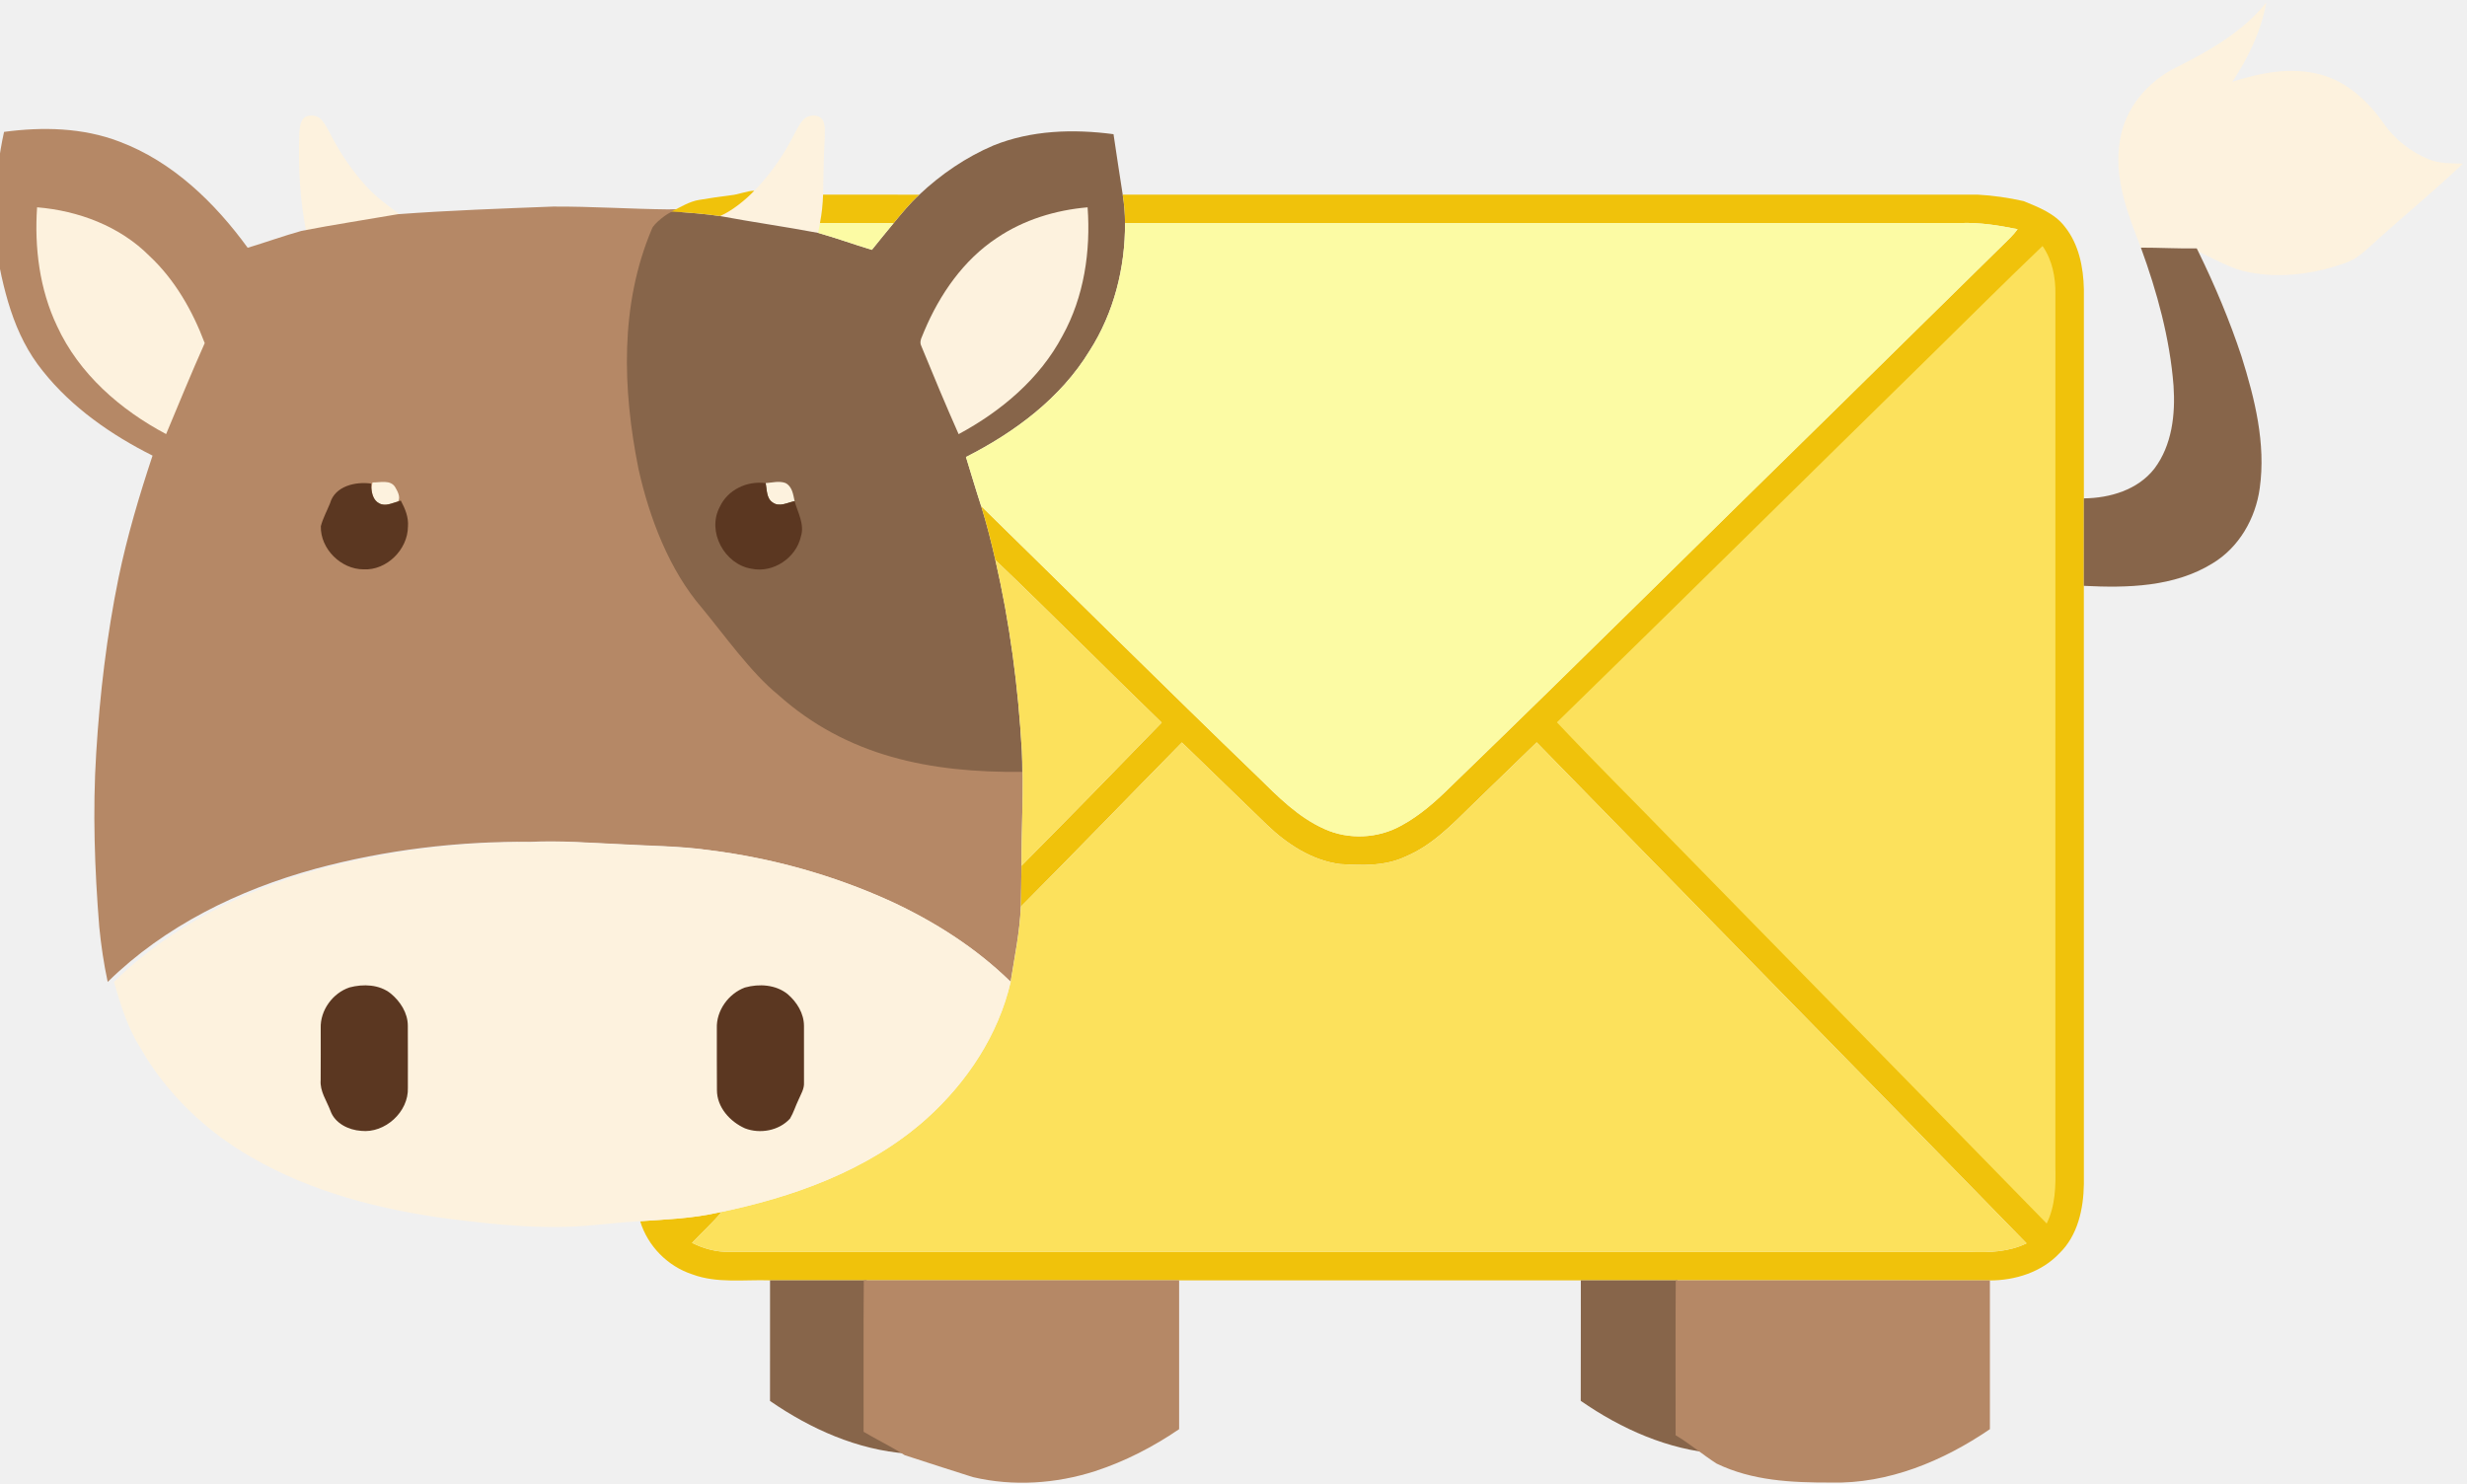
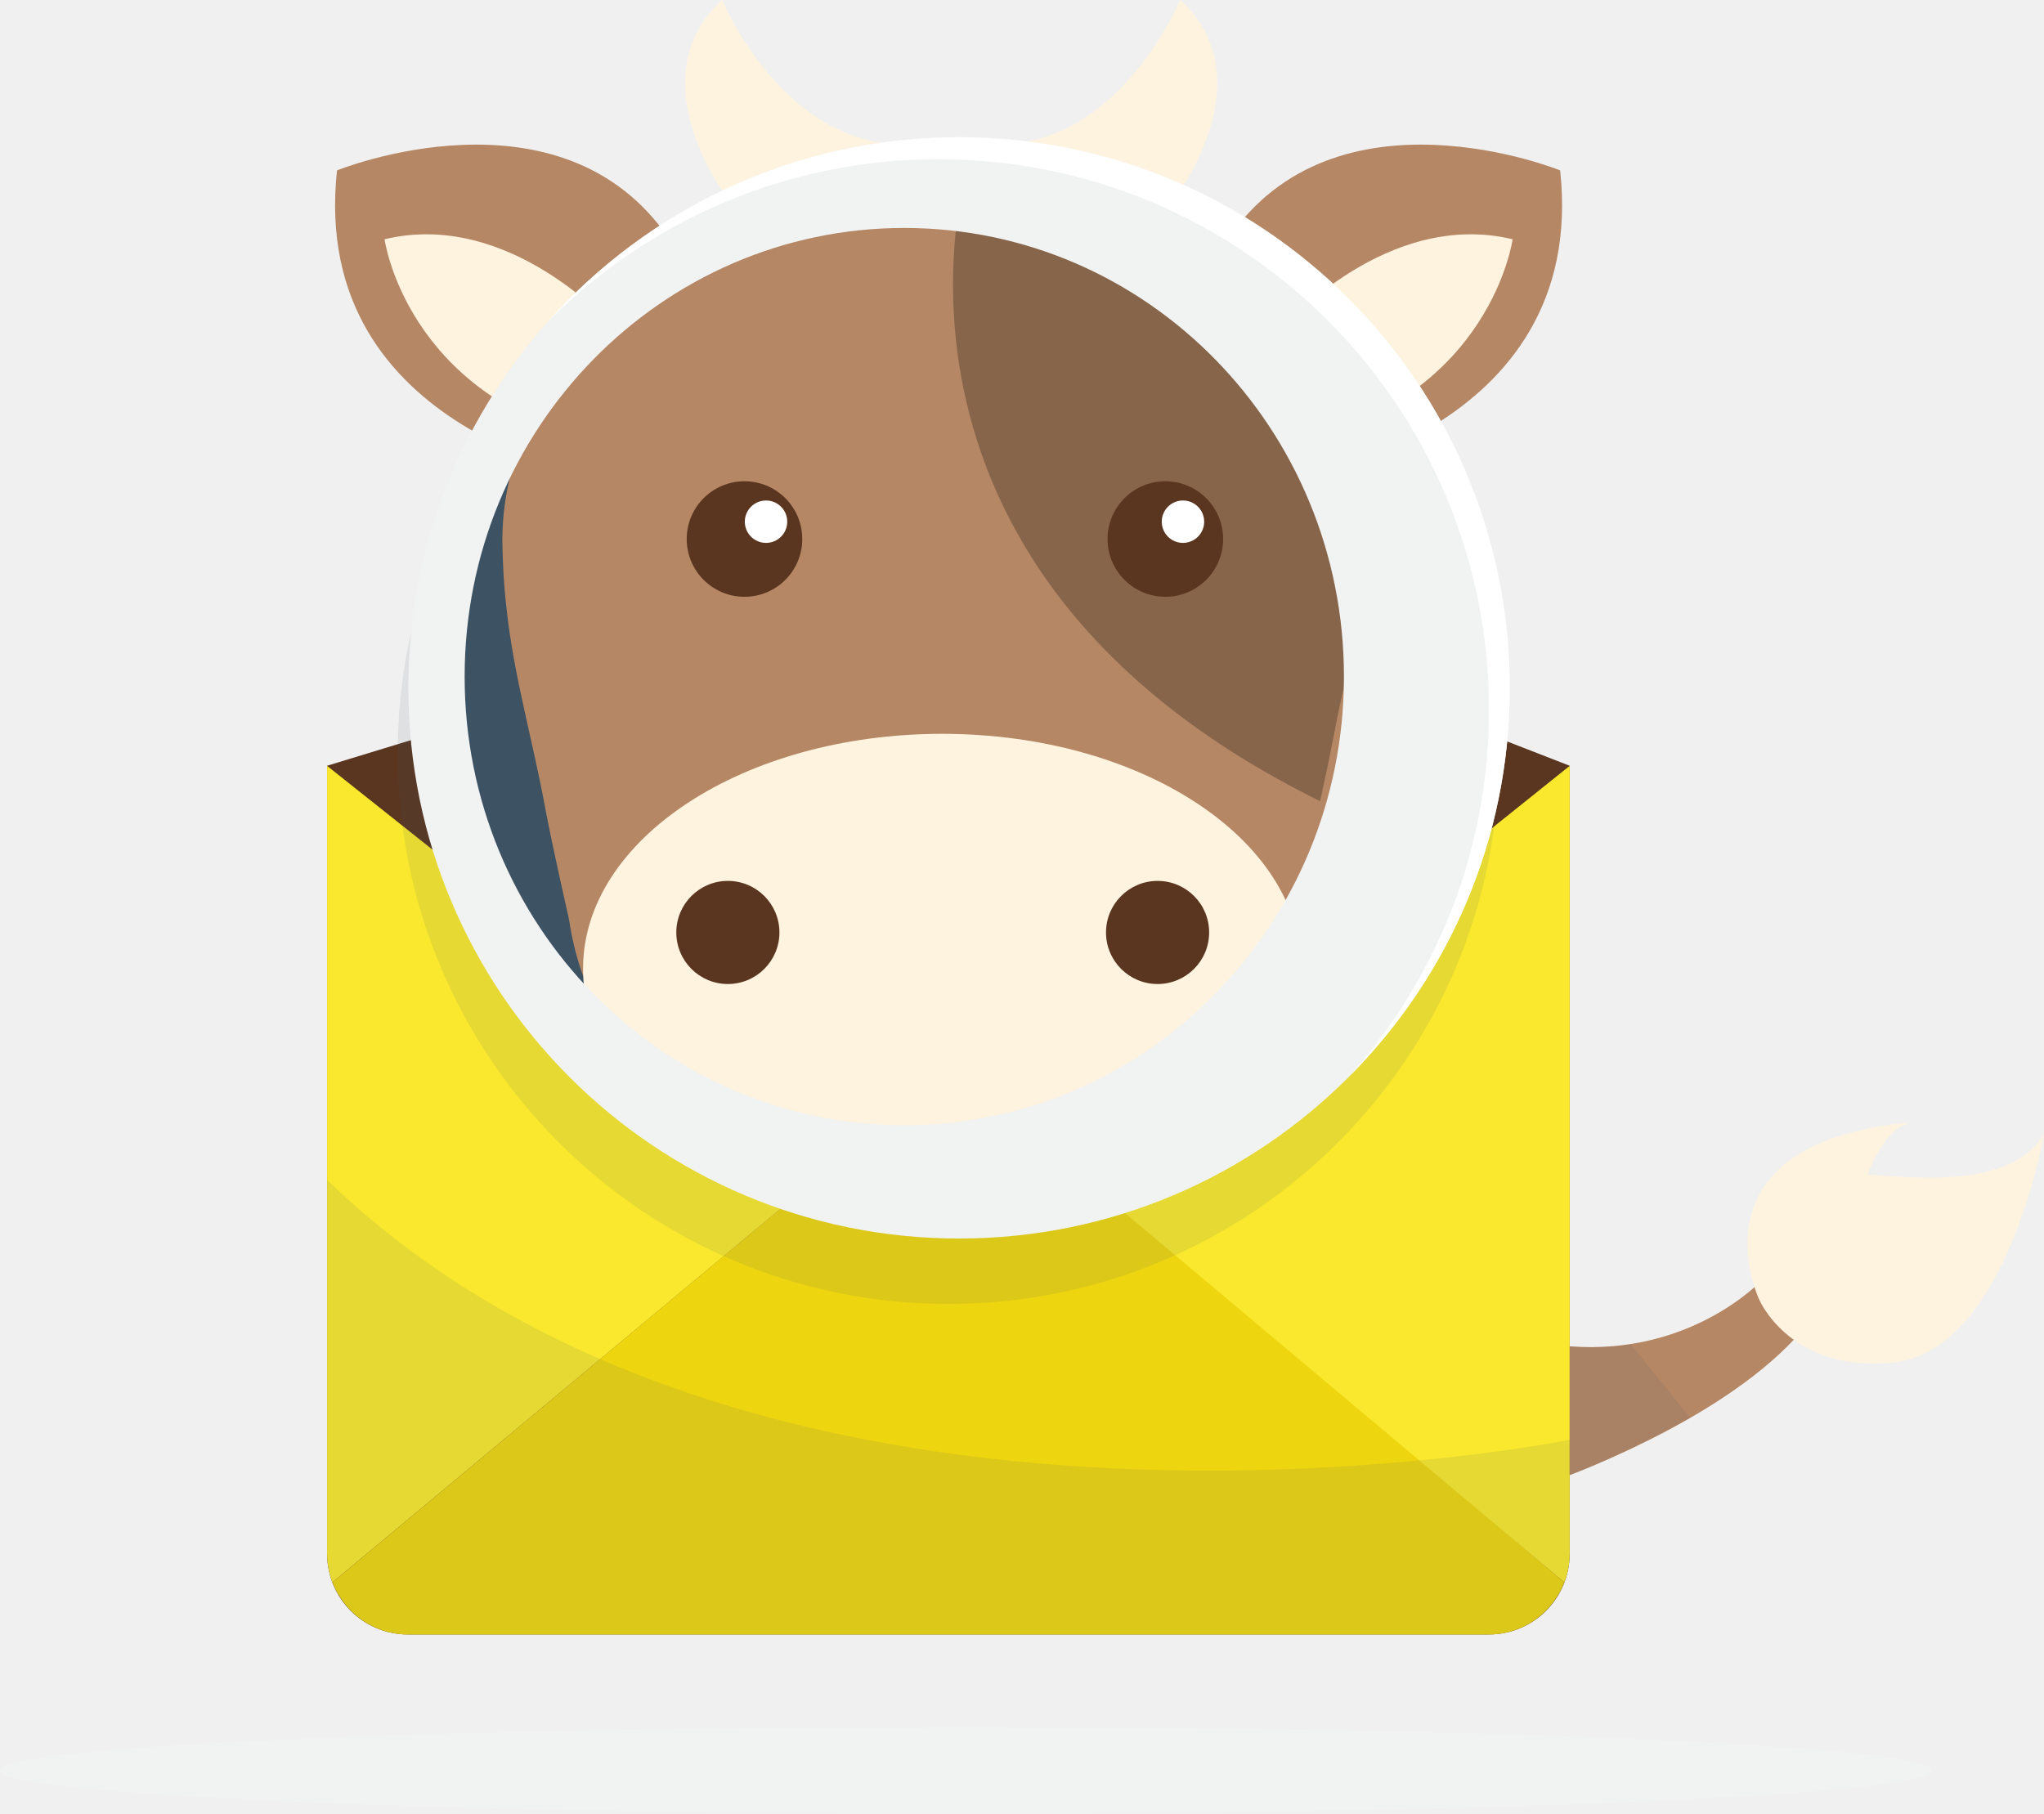
- <svg xmlns="http://www.w3.org/2000/svg" id="svg2" height="600pt" width="998pt" version="1.1" viewBox="0 0 998 600">
-   <defs id="defs38" />
-   <g fill="#fdf2de" id="g5">
-     <path id="path6" d="m880.31 27.3c13.45-6.71 26.91-14.39 36.5-26.26-2.13 11.57-7.24 22.33-13.77 32.05 11.47-3.7 23.92-6.11 35.8-2.91 10.68 2.9 19.18 10.79 25.39 19.67 4.5 6.57 11.05 11.61 18.39 14.63 4.34 1.76 9.11 1.54 13.7 1.75-12.15 11.59-25.23 22.17-37.6 33.53-2.83 2.64-5.9 5.15-9.58 6.48-12.48 4.58-26.18 6.49-39.31 3.94-7.35-1.39-13.77-5.34-20.5-8.35-0.17-0.34-0.51-1.02-0.67-1.35-7.53 0.15-15.05-0.31-22.58-0.29-5.35-13.79-11.17-28.43-8.45-43.52 1.96-12.87 11.21-23.69 22.68-29.37z" />
-     <path id="path8" d="m123.37 47.36c2.21-1.16 5.29-0.7 6.87 1.32 1.58 1.9 2.65 4.15 3.82 6.32 3.73 7.27 8.44 14.02 13.87 20.11 4.29 4.85 9.66 8.52 14.79 12.41-12.9 2.25-25.87 4.21-38.73 6.72-2.72-13.23-3.38-26.78-2.92-40.25 0.22-2.3 0.26-5.11 2.3-6.63z" />
-     <path id="path10" d="m325.76 47.74c2.18-1.52 6.07-1.48 7.29 1.25 0.92 2.35 0.56 4.94 0.56 7.41-0.44 7.44-0.47 14.9-0.64 22.35-0.13 3.86-0.52 7.71-1.26 11.49-0.25 1.33-0.52 2.65-0.77 3.98-13.18-2.49-26.47-4.34-39.66-6.81 4.38-2.34 8.4-5.28 12.11-8.57 1.094-1.086 2.195-2.049 3.23-3.17 5.84-6.37 10.75-13.59 14.66-21.3 1.29-2.32 2.39-4.89 4.48-6.63z" />
+ <svg xmlns="http://www.w3.org/2000/svg" version="1.1" id="Layer_1" x="0px" y="0px" width="446.226" height="396.025" viewBox="0 0 446.226 396.025" enable-background="new 0 0 1600 1200" xml:space="preserve">
+   <defs id="defs142" />
+   <g id="g3" transform="translate(-576.887,-401.988)">
+     <g id="g5">
+       <g id="g7">
+         <g id="email">
+           <path d="m 890.306,557.81 29.26,11.373 0,172.027 c 0,9.753 -7.895,17.649 -17.638,17.649 l -235.998,0 c -9.743,0 -17.638,-7.896 -17.638,-17.649 l 0,-172.026 29.259,-8.937" id="path10" style="fill:#5a3620" />
+           <path d="M 758.871,656.221 649.49,747.45 c 2.507,6.648 8.901,11.409 16.44,11.409 l 235.998,0 c 7.536,0 13.933,-4.761 16.444,-11.409 l -107.402,-91.229 -52.099,0 z" id="path12" style="fill:#fee70f;fill-opacity:0.895" />
+           <g id="g14">
+             <path d="m 810.391,656.686 107.981,90.764 c -0.331,0.881 -0.744,1.726 -1.205,2.536 l 0.028,0.035 c 1.501,-2.596 2.371,-5.594 2.371,-8.81 l 0,-172.004 -109.175,87.479 z" id="path16" style="fill:#f9e82d;fill-opacity:1" />
+             <path d="m 649.49,747.45 108.864,-90.764 -110.061,-87.479 0,172.003 c 0,3.216 0.876,6.214 2.367,8.81 l 0.039,-0.035 c -0.466,-0.809 -0.877,-1.654 -1.209,-2.535 z" id="path18" style="fill:#f9e82d;fill-opacity:1" />
+           </g>
+         </g>
+         <path d="m 961.81,681.214 c 0,0 -15.232,16.783 -42.244,14.73 l 0,28.14 c 13.328,-5.185 47.061,-20.036 56.854,-40.809 l -14.61,-2.061 z" id="path20" style="fill:#b58765" />
+         <path d="m 984.594,658.413 c 3.59,-9.156 7.701,-11 9.346,-11.346 -49.276,4.542 -32.99,38.693 -32.99,38.693 0,0 6.229,14.728 26.532,13.892 27.063,0.461 35.631,-50.166 35.631,-50.166 -6.654,11.655 -26.404,9.876 -38.519,8.927 z" id="path22" style="fill:#fef3df" />
+         <ellipse cx="787.751" cy="788.545" rx="210.864" ry="9.468" id="ellipse24" style="fill:#f1f2f2" />
+         <path d="m 783.931,446.247 c -66.396,0 -120.223,53.827 -120.223,120.223 0,66.396 53.827,120.221 120.223,120.221 66.397,0 120.222,-53.825 120.222,-120.221 0,-66.395 -53.825,-120.223 -120.222,-120.223 z m -11.96,215.702 c -53.009,0 -95.982,-43.855 -95.982,-97.953 0,-54.098 42.973,-97.952 95.982,-97.952 53.007,0 95.98,43.855 95.98,97.952 -10e-4,54.098 -42.973,97.953 -95.98,97.953 z" id="path26" style="opacity:0.1;fill:#3d5263" />
+         <g id="g28">
+           <g id="g30">
+             <polyline points="691.144,492.5 673.257,540.276 686.55,605.582 712.496,631.852      " id="polyline32" style="fill:#3d5263" />
+             <g id="g34">
+               <g id="g36">
+                 <polyline points="658.248,450.81 673.501,487.076 693.836,496.903 724.04,458.731        " id="polyline38" style="fill:#fef3df" />
+                 <g id="g40">
+                   <path d="m 710.634,473.205 c 0,0 -22.482,-25.556 -49.793,-18.975 0,0 4.667,34.118 46.349,44.019 l 2.61,8.533 c 0,0 -65.612,-9.689 -59.339,-67.593 0,0 49.008,-19.884 72.598,15.106" id="path42" style="fill:#b58765" />
+                   <polyline points="909.697,450.81 894.447,487.076 874.114,496.903 843.907,458.731         " id="polyline44" style="fill:#fef3df" />
+                   <path d="m 857.314,473.205 c 0,0 22.48,-25.556 49.79,-18.975 0,0 -4.664,34.118 -46.347,44.019 l -2.613,8.533 c 0,0 65.611,-9.689 59.339,-67.593 0,0 -49.006,-19.884 -72.6,15.106" id="path46" style="fill:#b58765" />
+                 </g>
+               </g>
+               <path d="m 726.619,647.067 55.945,0 16.404,-204.814 c -55.814,0 -112.417,30.017 -112.417,77.852 0,1.454 0.085,2.787 0.121,4.175 0.127,3.934 0.448,7.585 0.856,11.135 1.689,14.816 5.451,27.177 8.461,43.383 1.452,7.831 5.002,23.374 5.002,23.374 0.056,0.408 0.165,0.804 0.224,1.211 2.535,16.546 11.832,32.027 25.404,43.684 z" id="path48" style="fill:#b58765" />
+               <path d="m 781.992,433.489 0,213.577 55.944,0 c 13.572,-11.657 22.867,-27.138 25.406,-43.684 0.058,-0.407 0.163,-0.803 0.221,-1.211 0,0 3.549,-15.543 5.002,-23.374 3.011,-16.206 6.774,-28.567 8.464,-43.381 0.405,-3.552 0.724,-7.203 0.846,-11.137 0.042,-1.388 0.126,-2.721 0.126,-4.175 0,-47.834 -40.191,-86.615 -96.009,-86.615 z" id="path50" style="fill:#b58765" />
+               <g id="g52">
+                 <g id="g54">
+                   <path d="m 860.944,613.502 c 0,28.321 -35.091,51.289 -78.383,51.289 -43.299,0 -78.388,-22.968 -78.388,-51.289 0,-28.325 35.089,-51.289 78.388,-51.289 43.292,0 78.383,22.964 78.383,51.289 z" id="path56" style="fill:#fef3df" />
+                 </g>
+               </g>
+               <g id="g58">
+                 <g id="g60">
+                   <g id="g62">
+                     <path d="m 747.044,605.582 c 0,6.215 -5.04,11.256 -11.261,11.256 -6.21,0 -11.253,-5.041 -11.253,-11.256 0,-6.223 5.043,-11.257 11.253,-11.257 6.22,0 11.261,5.034 11.261,11.257 z" id="path64" style="fill:#5a3620" />
+                   </g>
+                 </g>
+                 <g id="g66">
+                   <g id="g68">
+                     <path d="m 840.856,605.582 c 0,6.215 -5.037,11.256 -11.257,11.256 -6.218,0 -11.259,-5.041 -11.259,-11.256 0,-6.223 5.041,-11.257 11.259,-11.257 6.22,0 11.257,5.034 11.257,11.257 z" id="path70" style="fill:#5a3620" />
+                   </g>
+                 </g>
+               </g>
+               <g id="g72">
+                 <path d="m 875.228,525.835 c 0.354,-3.113 0.634,-6.311 0.743,-9.754 0.035,-1.218 0.109,-2.384 0.109,-3.661 0,-40.785 -33.369,-74.043 -80.237,-75.775 l -7.335,0.005 c -0.003,0 -0.003,0 -0.006,0 -0.007,0.018 -28.632,88.422 76.583,140.268 0.946,-4.317 2.078,-9.585 2.73,-13.088 2.64,-14.196 5.934,-25.021 7.413,-37.995 z" id="path74" style="fill:#87654a" />
+               </g>
+               <g id="g76">
+                 <g id="g78">
+                   <g id="g80">
+                     <g id="g82">
+                       <path d="m 843.907,519.681 c 0,6.964 -5.65,12.611 -12.618,12.611 -6.963,0 -12.614,-5.646 -12.614,-12.611 0,-6.97 5.651,-12.614 12.614,-12.614 6.968,0 12.618,5.644 12.618,12.614 z" id="path84" style="fill:#5a3620" />
+                     </g>
+                   </g>
+                 </g>
+                 <g id="g86">
+                   <g id="g88">
+                     <g id="g90">
+                       <path d="m 752.028,519.681 c 0,6.964 -5.649,12.611 -12.612,12.611 -6.969,0 -12.612,-5.646 -12.612,-12.611 0,-6.97 5.642,-12.614 12.612,-12.614 6.964,0 12.612,5.644 12.612,12.614 z" id="path92" style="fill:#5a3620" />
+                     </g>
+                   </g>
+                 </g>
+                 <g id="g94">
+                   <g id="g96">
+                     <path d="m 748.75,515.894 c 0,2.558 -2.071,4.629 -4.63,4.629 -2.558,0 -4.633,-2.072 -4.633,-4.629 0,-2.552 2.076,-4.626 4.633,-4.626 2.559,0 4.63,2.073 4.63,4.626 z" id="path98" style="fill:#ffffff" />
+                   </g>
+                 </g>
+                 <g id="g100">
+                   <g id="g102">
+                     <path d="m 839.771,515.894 c 0,2.558 -2.073,4.629 -4.629,4.629 -2.558,0 -4.631,-2.072 -4.631,-4.629 0,-2.552 2.072,-4.626 4.631,-4.626 2.555,0 4.629,2.073 4.629,4.626 z" id="path104" style="fill:#ffffff" />
+                   </g>
+                 </g>
+               </g>
+             </g>
+             <path d="m 734.557,443.625 c 0,0 -18.236,-25.199 0,-41.637 0,0 13.125,32.012 40.242,31.502" id="path106" style="fill:#fef3df" />
+             <path d="m 834.496,443.625 c 0,0 18.236,-25.199 0,-41.637 0,0 -13.126,32.012 -40.242,31.502" id="path108" style="fill:#fef3df" />
+             <path d="m 786.264,431.965 c -66.396,0 -120.223,53.827 -120.223,120.223 0,66.396 53.827,120.221 120.223,120.221 66.397,0 120.222,-53.825 120.222,-120.221 10e-4,-66.395 -53.825,-120.223 -120.222,-120.223 z m -11.96,215.702 c -53.009,0 -95.982,-43.855 -95.982,-97.953 0,-54.098 42.973,-97.952 95.982,-97.952 53.007,0 95.979,43.855 95.979,97.952 0,54.098 -42.972,97.953 -95.979,97.953 z" id="path110" style="fill:#f1f2f2" />
+           </g>
+           <g id="g112">
+             <path d="m 781.737,436.751 c 66.396,0 120.221,53.827 120.221,120.223 0,30.718 -11.526,58.74 -30.482,79.991 21.636,-21.74 35.01,-51.708 35.01,-84.803 0,-66.395 -53.825,-120.222 -120.222,-120.222 -35.678,0 -67.721,15.549 -89.739,40.233 21.772,-21.879 51.91,-35.422 85.212,-35.422 z" id="path114" style="fill:#ffffff" />
+           </g>
+         </g>
+         <path d="m 919.566,695.944 c 0,0 7.562,0.712 13.317,-0.502 l 13.013,16.12 c 0,0 -17.639,9.525 -26.33,12.523 l 0,-28.141 z" id="path116" style="opacity:0.1;fill:#3d5263" />
+       </g>
+       <path d="m 648.292,659.614 0,81.645 c 0,9.72 7.88,17.6 17.6,17.6 l 236.073,0 c 9.72,0 17.6,-7.88 17.6,-17.6 l 0,-24.902 c 10e-4,0 -175.814,35.524 -271.273,-56.743 z" id="path124" style="opacity:0.1;fill:#3d5263" />
+     </g>
+     <g id="g126" />
  </g>
-   <path id="path12" fill="#b58866" d="m1.646 53.36c15.547-2.086 31.819-1.745 46.621 3.921 21.518 8.062 38.646 24.688 51.927 42.959 7.29-2.186 14.459-4.793 21.79-6.839 12.949-2.517 26.009-4.482 38.998-6.739 20.884-1.554 41.828-2.266 62.752-3.088 15.627-0.08 31.235 0.993 46.862 1.143 8.876-0.562 3.547 2.482 3.547 2.482-2.175 0.582-5.067 1.253-7.263 1.91-13.11 30.765-15.265 65.591-8.69 98.181 4.41 19.724 11.862 39.409 25.284 54.862 8.78 10.589 16.191 22.492 27.026 31.226 27.982 24.999 65.46 39.088 103.05 38.667-0.04-2.818-0.07-5.636-0.171-8.443 0.876 15.493-0.211 31.016-0.141 46.529-0.04 5.535-0.191 11.061-0.272 16.596-0.413 10.268-2.537 20.366-4.138 30.494-14.087-13.768-30.963-24.458-48.816-32.7-23.351-10.579-48.363-17.528-73.828-20.667-12.063-1.675-24.277-1.655-36.42-2.387-11.731-0.521-23.461-1.474-35.202-0.872-29.291-0.291-58.633 3.249-86.918 10.89-31.033 8.493-60.989 23.094-84.078 45.776-1.581-7.35-2.678-14.811-3.413-22.282-1.873-23.375-2.699-46.869-1.238-70.284 1.46-23.846 4.279-47.642 9.072-71.056 3.474-16.716 8.347-33.111 13.724-49.306-16.751-8.41-32.539-19.38-44.29-34.09-12.164-14.95-16.142-33.19-19.611-52.879l0.113-15.886c0.665-9.526 1.635-18.82 3.719-28.125z" />
-   <path id="path14" fill="#87654a" d="m401.92 58.84c15.34-6.19 32.33-6.7 48.54-4.55 1.22 8.16 2.44 16.32 3.72 24.47 0.61 3.81 0.92 7.66 0.94 11.52 0.08 18.06-4.52 36.3-14.3 51.58-11.67 19.2-30.28 33.02-50.05 43.04 2.05 6.62 3.99 13.27 6.15 19.86 2.23 7.18 4.08 14.47 5.74 21.8 5.83 25.39 9.27 51.3 10.72 77.3 0.1 2.8 0.13 5.61 0.17 8.42-37.33 0.42-71.054-6.321-98.844-31.251-10.76-8.71-21.934-24.394-30.654-34.954-13.33-15.41-21.366-36.629-25.746-56.299-6.53-32.5-7.568-66.594 5.452-97.274 0.73-2 6.171-6.332 8.331-6.912 6.41 0.4 12.83 0.9 19.19 1.82 13.19 2.47 26.48 4.32 39.66 6.81 7.33 2.05 14.48 4.68 21.77 6.86 2.9-3.63 5.85-7.23 8.81-10.81 3.27-3.99 6.56-7.99 10.36-11.49 8.79-8.29 18.91-15.2 30.04-19.94z" />
-   <g fill="#f0c20b" id="g12">
-     <path id="path16" d="m282.83 80.88c4.33-0.73 8.68-1.37 13.04-1.91 2.5-0.19 6.759-1.844 9.269-1.814-3.26 3.487-9.03 8.223-13.86 10.254-6.36-0.92-12.78-1.42-19.19-1.82l-0.51-0.01c3.67-1.71 7.17-4.04 11.25-4.7z" />
-     <path id="path18" d="m332.97 78.75c12.97 0.01 25.94-0.04 38.91 0.03-3.8 3.5-7.09 7.5-10.36 11.49-9.94-0.03-19.87 0.01-29.81-0.03 0.74-3.78 1.13-7.63 1.26-11.49z" />
-     <path id="path20" d="m454.18 78.76c115.29-0.03 230.59-0.01 345.88-0.01 6.26 0.34 12.52 1.25 18.63 2.63 6.01 2.48 12.52 4.97 16.6 10.32 5.68 7.08 7.54 16.42 7.72 25.3-0.01 28.21-0.02 56.42 0 84.63-0.02 11.8-0.01 23.6-0.01 35.39 0 80.68-0.01 161.35 0.01 242.02-0.14 10.02-2.46 20.84-9.93 28.05-7.17 7.6-17.84 10.94-28.08 10.95-42.14-0.09-84.28-0.02-126.42-0.04h-39.07-162.51-126.41-39.08c-10.48-0.36-21.34 1.32-31.41-2.41-9.99-3.25-18.08-11.46-21.13-21.52 10.41-0.71 20.89-1.1 31.12-3.38l1.8-0.3c-3.71 4.39-7.98 8.26-11.93 12.44 4.66 2.34 9.78 3.74 15.02 3.66 167.35-0.02 334.7-0.03 502.05 0 7.73 0.31 15.7 0 22.79-3.47-65.93-67.68-132.2-135.04-198.17-202.67-8.67 8.44-17.36 16.86-26.07 25.27-8.15 7.97-16.28 16.48-27.01 20.95-8.23 3.92-17.58 3.56-26.43 3.02-11.45-1.47-21.55-8.13-29.71-15.98-11.46-11.05-22.87-22.15-34.3-33.22-21.76 22.1-43.28 44.44-65.16 66.42 0.08-5.52 0.23-11.03 0.27-16.55 19.02-19.18 37.91-38.51 56.71-57.91-22.55-21.81-44.61-44.12-67.29-65.79-1.66-7.33-3.51-14.62-5.74-21.8 37.3 36.48 74.29 73.29 111.87 109.5 8.11 7.99 16.34 16.34 26.88 21.07 9.87 4.53 21.88 3.94 31.33-1.39 7.54-4.09 14-9.87 20.06-15.87 52.53-50.77 104.32-102.3 156.55-153.39 22.15-21.89 44.43-43.65 66.61-65.51 2.09-2.05 4.27-4.05 5.98-6.44-7.64-1.57-15.4-2.79-23.22-2.5-112.62 0.08-225.24-0.02-337.86 0.05-0.02-3.86-0.33-7.71-0.94-11.52z" />
-   </g>
-   <path id="path22" d="m15 83.87c16.7 1.37 33.46 7.63 45.42 19.65 10.32 9.64 17.46 22.18 22.4 35.3-5.44 12.17-10.47 24.51-15.62 36.8-18.53-9.82-35.24-24.38-44.12-43.7-7.09-14.88-9.18-31.72-8.08-48.05z" fill="#fdf2de" />
-   <path id="path24" d="m403.31 96.24c10.83-7.32 23.71-11.25 36.67-12.36 1.29 17.77-1.43 36.22-10.14 51.94-9.21 17.46-24.88 30.59-42.04 39.83-5.22-11.78-10.19-23.67-15.07-35.59-1.1-2.08 0.52-4.17 1.17-6.12 6.25-14.83 15.83-28.72 29.41-37.7z" fill="#fdf2de" />
-   <path id="path26" d="m331.71 90.24c9.94 0.04 19.87 0 29.81 0.03-2.96 3.58-5.91 7.18-8.81 10.81-7.29-2.18-14.44-4.81-21.77-6.86 0.25-1.33 0.52-2.65 0.77-3.98z" fill="#fcfba4" />
-   <path id="path28" d="m455.12 90.28c112.62-0.07 225.24 0.03 337.86-0.05 7.82-0.29 15.58 0.93 23.22 2.5-1.71 2.39-3.89 4.39-5.98 6.44-22.18 21.86-44.46 43.62-66.61 65.51-52.23 51.09-104.02 102.62-156.55 153.39-6.06 6-12.52 11.78-20.06 15.87-9.45 5.33-21.46 5.92-31.33 1.39-10.54-4.73-18.77-13.08-26.88-21.07-37.58-36.21-74.57-73.02-111.87-109.5-2.16-6.59-4.1-13.24-6.15-19.86 19.77-10.02 38.38-23.84 50.05-43.04 9.78-15.28 14.38-33.52 14.3-51.58z" fill="#fcfba4" />
-   <path id="path30" d="m779.9 144.94c15.45-15.15 30.74-30.47 46.39-45.41 3.95 5.67 5.3 12.66 5.2 19.48-0.03 117.65-0.02 235.3-0.01 352.96 0.18 7.79 0.03 15.9-3.52 23.04-50.02-51.28-100.21-102.4-150.28-153.63-15.89-16.44-32.18-32.49-47.85-49.14 50.2-48.92 99.99-98.25 150.07-147.3z" fill="#fce15c" />
-   <path id="path32" d="m866.08 100.19c7.53-0.02 15.05 0.44 22.58 0.29 0.16 0.33 0.5 1.01 0.67 1.35 6.7 13.72 12.66 27.84 17.45 42.36 5.37 17.13 9.9 35.23 7.38 53.28-1.66 12.29-8.4 24.05-19.17 30.5-15.48 9.53-34.38 9.95-51.99 9.05 0-11.79-0.01-23.59 0.01-35.39 10.52-0.1 21.84-3.43 28.53-12.04 7.16-9.49 8.53-22.01 7.74-33.53-1.49-19.16-6.63-37.87-13.2-55.87z" fill="#87654a" />
-   <path id="path34" fill="#fdf2de" d="m150.69 195.18c3.06 0.09 7.28-1.25 9.21 1.97 0.94 1.65 2.21 3.87 1.18 5.72-2.44 0.67-5.21 2.12-7.67 0.77-2.3-1.14-3.03-3.88-3.17-6.25 0.11-0.55 0.34-1.66 0.45-2.21z" />
-   <path id="path36" d="m309.75 195.46c2.63-0.19 5.41-0.99 7.98-0.05 2.73 1.34 3.17 4.67 3.71 7.34-2.85 0.57-6.13 2.52-8.84 0.56-2.59-1.67-2.34-5.19-2.85-7.85z" fill="#fdf2de" />
-   <path id="path38" fill="#5b3721" d="m133.53 203.59c1.97-6.95 10.25-8.82 16.57-7.95l0.14 1.75c0.14 2.37 0.87 5.11 3.17 6.25 2.46 1.35 5.23-0.1 7.67-0.77l1.06-0.35c1.73 3.24 3.22 6.77 2.89 10.54-0.06 9.27-8.62 17.8-17.98 17.29-9.1-0.01-17.48-8.29-17.26-17.45 0.85-3.25 2.49-6.21 3.74-9.31z" />
-   <path id="path40" d="m291.19 205.06c3.24-6.99 11.07-10.61 18.56-9.6 0.51 2.66 0.26 6.18 2.85 7.85 2.71 1.96 5.99 0.01 8.84-0.56 1.29 4.62 4.12 9.36 2.56 14.28-1.92 8.68-11.22 14.93-19.99 13.07-10.95-1.76-18.17-15.09-12.82-25.04z" fill="#5b3721" />
-   <path id="path42" d="m402.66 226.56c22.68 21.67 44.74 43.98 67.29 65.79-18.8 19.4-37.69 38.73-56.71 57.91-0.07-15.47 1.01-30.95 0.14-46.4-1.45-26-4.89-51.91-10.72-77.3z" fill="#fce15c" />
-   <path id="path44" d="m412.97 366.81c21.88-21.98 43.4-44.32 65.16-66.42 11.43 11.07 22.84 22.17 34.3 33.22 8.16 7.85 18.26 14.51 29.71 15.98 8.85 0.54 18.2 0.9 26.43-3.02 10.73-4.47 18.86-12.98 27.01-20.95 8.71-8.41 17.4-16.83 26.07-25.27 65.97 67.63 132.24 134.99 198.17 202.67-7.09 3.47-15.06 3.78-22.79 3.47-167.35-0.03-334.7-0.02-502.05 0-5.24 0.08-10.36-1.32-15.02-3.66 3.95-4.18 8.22-8.05 11.93-12.44l-1.8 0.3c30.43-6.2 61.05-17.01 84.59-37.96 16.39-14.71 29.19-33.89 34.18-55.51 1.59-10.1 3.7-20.17 4.11-30.41z" fill="#fce15c" />
-   <path id="path46" fill="#fdf2de" d="m129.61 351.61c28.09-7.62 57.23-11.15 86.32-10.86 11.66-0.6 23.31 0.35 34.96 0.87 12.06 0.73 24.19 0.71 36.17 2.38 25.29 3.13 50.13 10.06 73.32 20.61 17.73 8.22 34.49 18.88 48.48 32.61-4.99 21.62-17.79 40.8-34.18 55.51-23.54 20.95-54.16 31.76-84.59 37.96-10.23 2.28-20.71 2.67-31.12 3.38-6.12 0.32-12.2 0.97-18.29 1.55-19.91 2.02-39.93-0.09-59.68-2.59-27.51-3.72-55.01-10.78-79.2-24.77-18.44-10.56-34.37-25.73-44.96-44.22-5.18-8.2-8.09-17.53-10.73-26.78 22.93-22.62 52.68-37.18 83.5-45.65z" />
-   <path id="path48" d="m141.4 399.49c5.53-1.46 12.03-1.25 16.68 2.47 3.86 3.19 6.89 7.87 6.9 13.02 0.06 8.36 0 16.73 0.02 25.09 0.38 9.78-9.28 18.53-18.94 17.45-5.07-0.34-10.63-3.07-12.39-8.14-1.53-4.05-4.31-7.87-3.95-12.38 0.05-7.02 0.02-14.03 0.02-21.04-0.23-7.22 4.85-14.19 11.66-16.47z" fill="#5b3721" />
-   <path id="path50" d="m301.35 399.53c5.76-1.62 12.57-1.19 17.35 2.73 3.69 3.19 6.53 7.76 6.54 12.77 0.04 7.65 0.01 15.31 0.01 22.96 0.16 2.54-1.28 4.73-2.23 6.98-1.21 2.49-1.99 5.19-3.42 7.58-4.47 4.92-12.11 6.3-18.22 3.96-6.07-2.71-11.36-8.53-11.35-15.48-0.09-8.33 0-16.66-0.04-24.98-0.27-7.16 4.72-14.07 11.36-16.52z" fill="#5b3721" />
-   <path id="path52" d="m311.51 518h39.08c-0.17 20.05-0.04 40.11-0.08 60.16 5.49 3.31 11.09 6.43 16.45 9.93-20.09-1.47-39.03-9.96-55.46-21.29 0.01-16.26-0.01-32.53 0.01-48.8z" fill="#87654a" />
-   <path id="path54" d="m 349.441,517.972 127.559,0 0,60.241 c -10.484,7.152 -21.887,13.044 -33.996,16.986 -15.853,5.102 -33.159,6.242 -49.425,2.411 -9.294,-2.921 -18.355,-5.866 -27.619,-8.887 -5.409,-3.501 -11.06,-6.145 -16.6,-9.457 0.04,-20.057 -0.091,-41.236 0.081,-61.293 z" style="fill:#b58866" />
-   <path id="path56" d="m639.51 518h39.07c-0.13 20.07-0.06 40.14-0.05 60.2 5.52 3.27 11.1 6.44 16.5 9.9-20.13-1.48-39.13-9.94-55.56-21.35 0.07-16.25 0-32.5 0.04-48.75z" fill="#87654a" />
-   <path id="path58" fill="#b58866" d="m677.91 518c42.365 0.02 84.729-0.05 127.09 0.04 0 20.06-0.01 40.12 0 60.17-18.84 12.86-41.138 22.19-64.321 21.6-16.125 0.03-31.839-0.725-46.235-7.665-5.429-3.46-11.039-8.203-16.588-11.473-0.01-20.06-0.08-42.602 0.05-62.672z" />
</svg>
